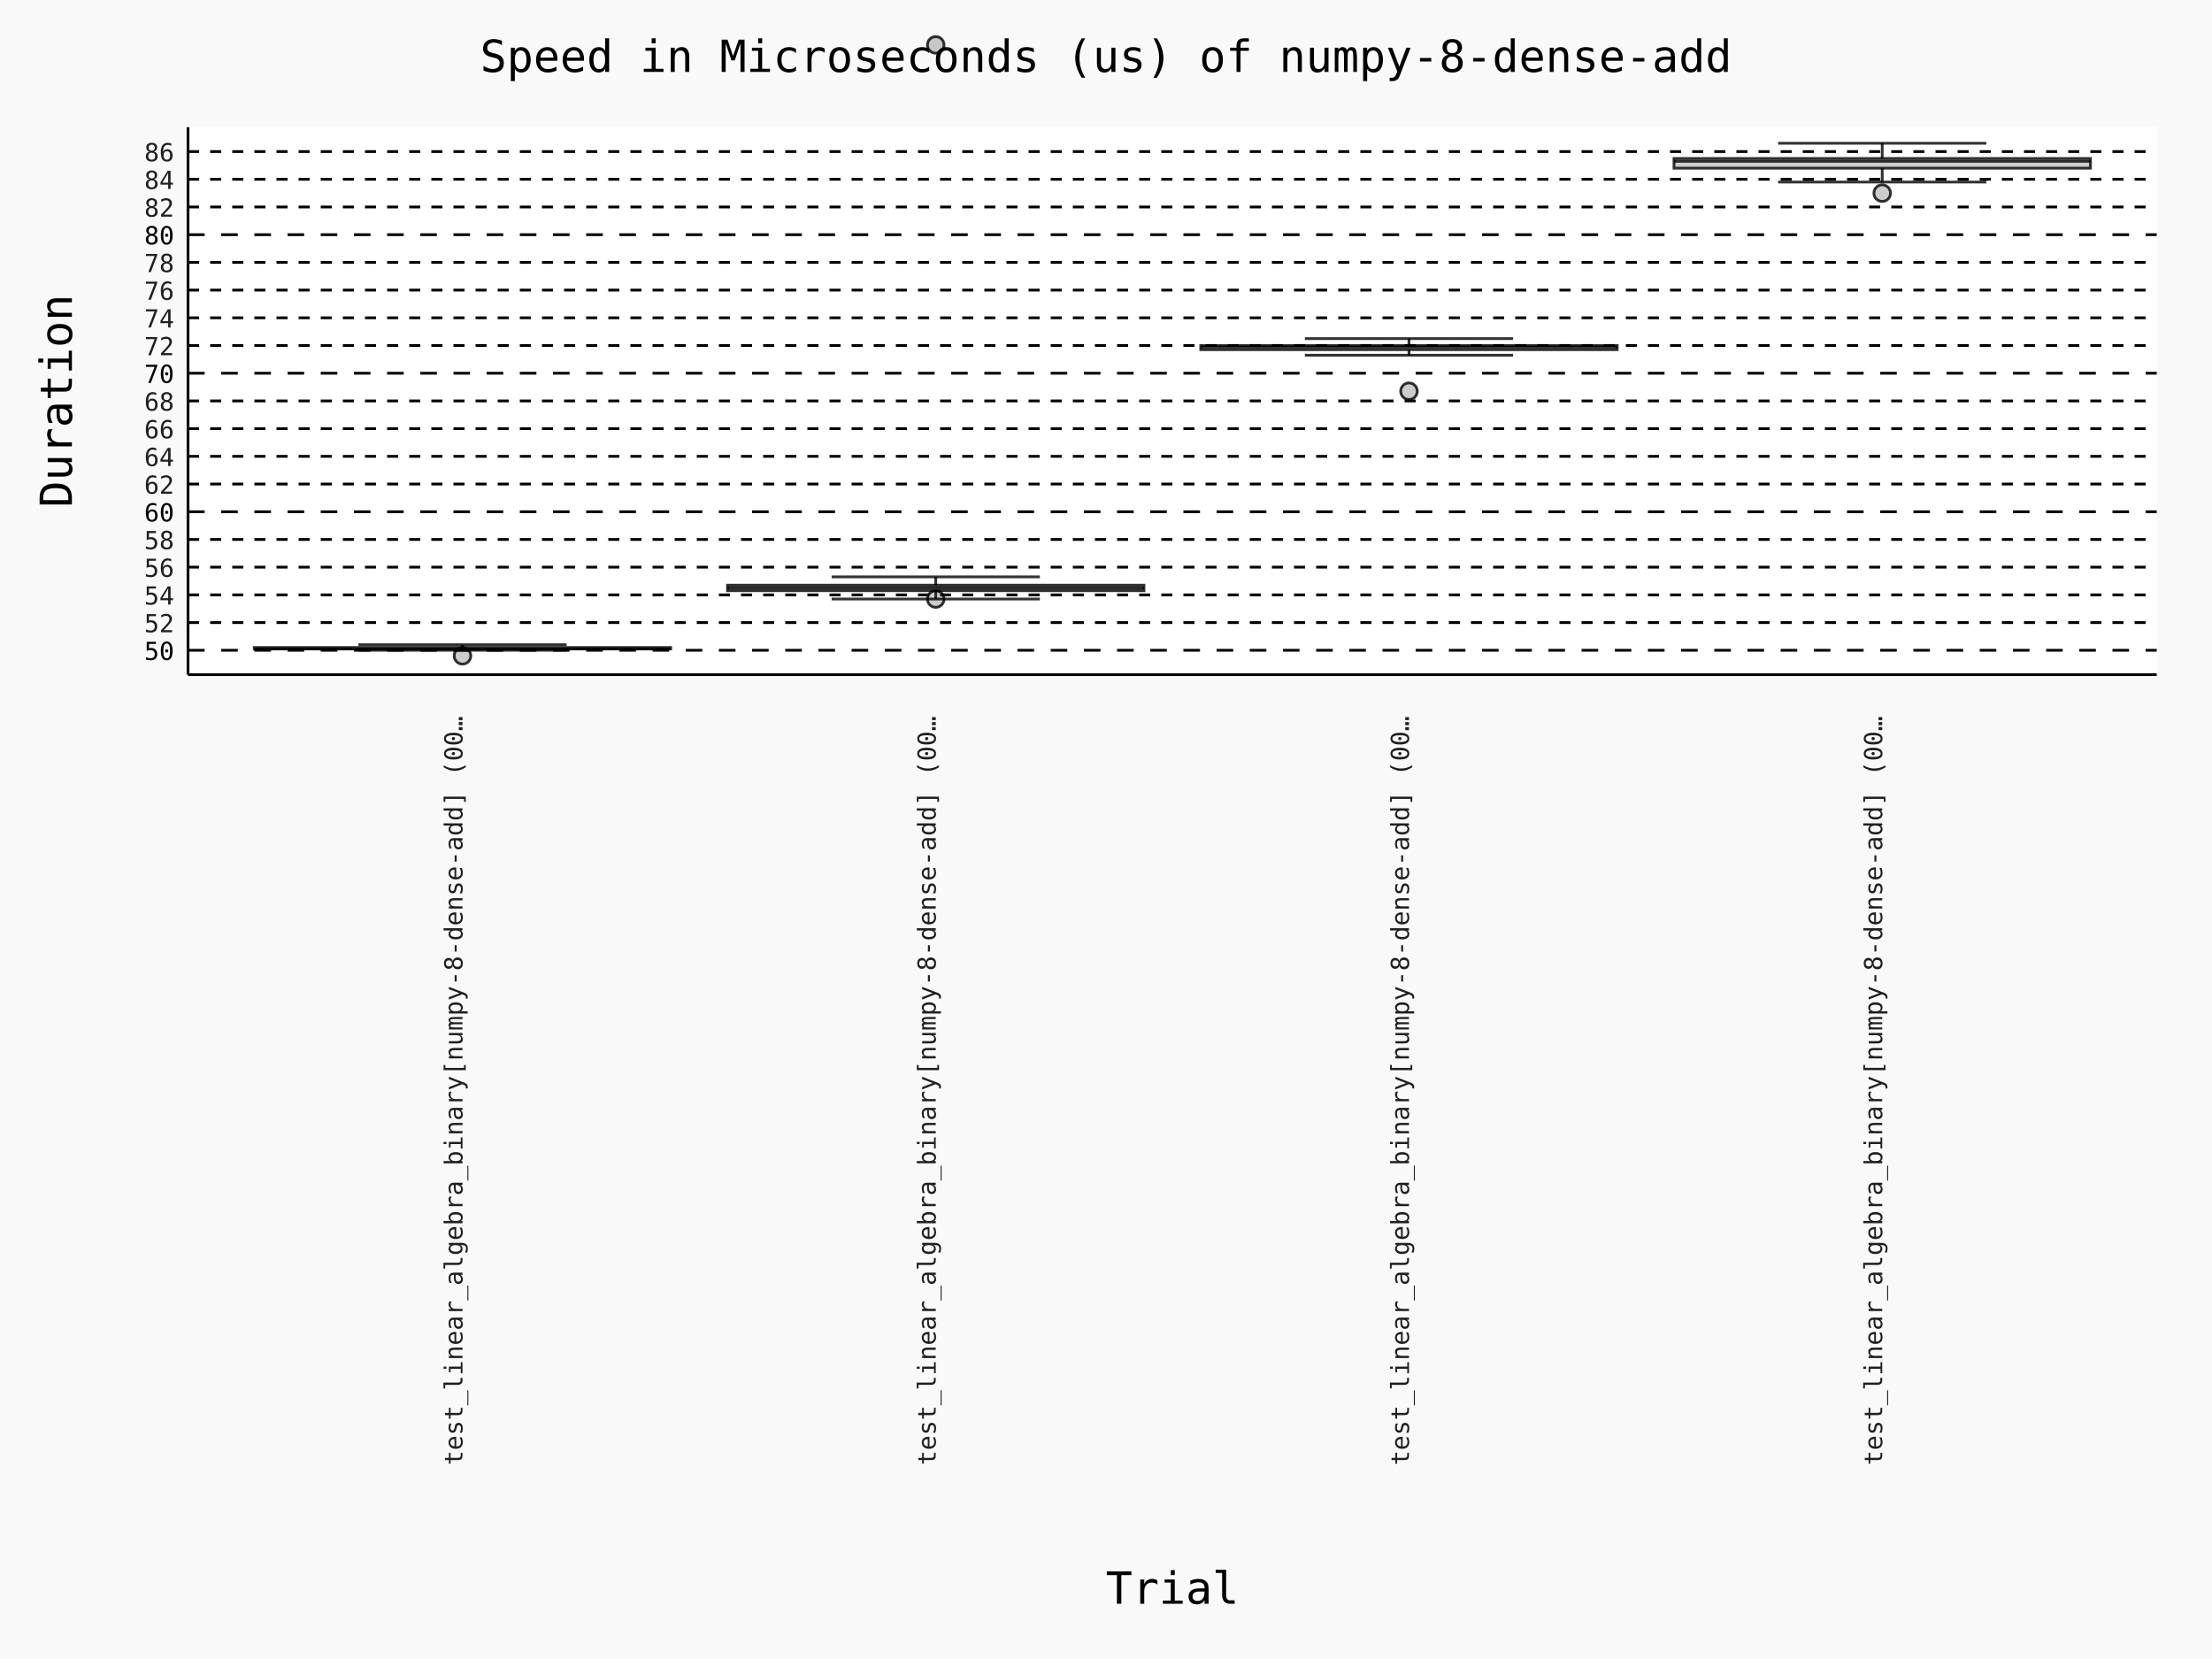
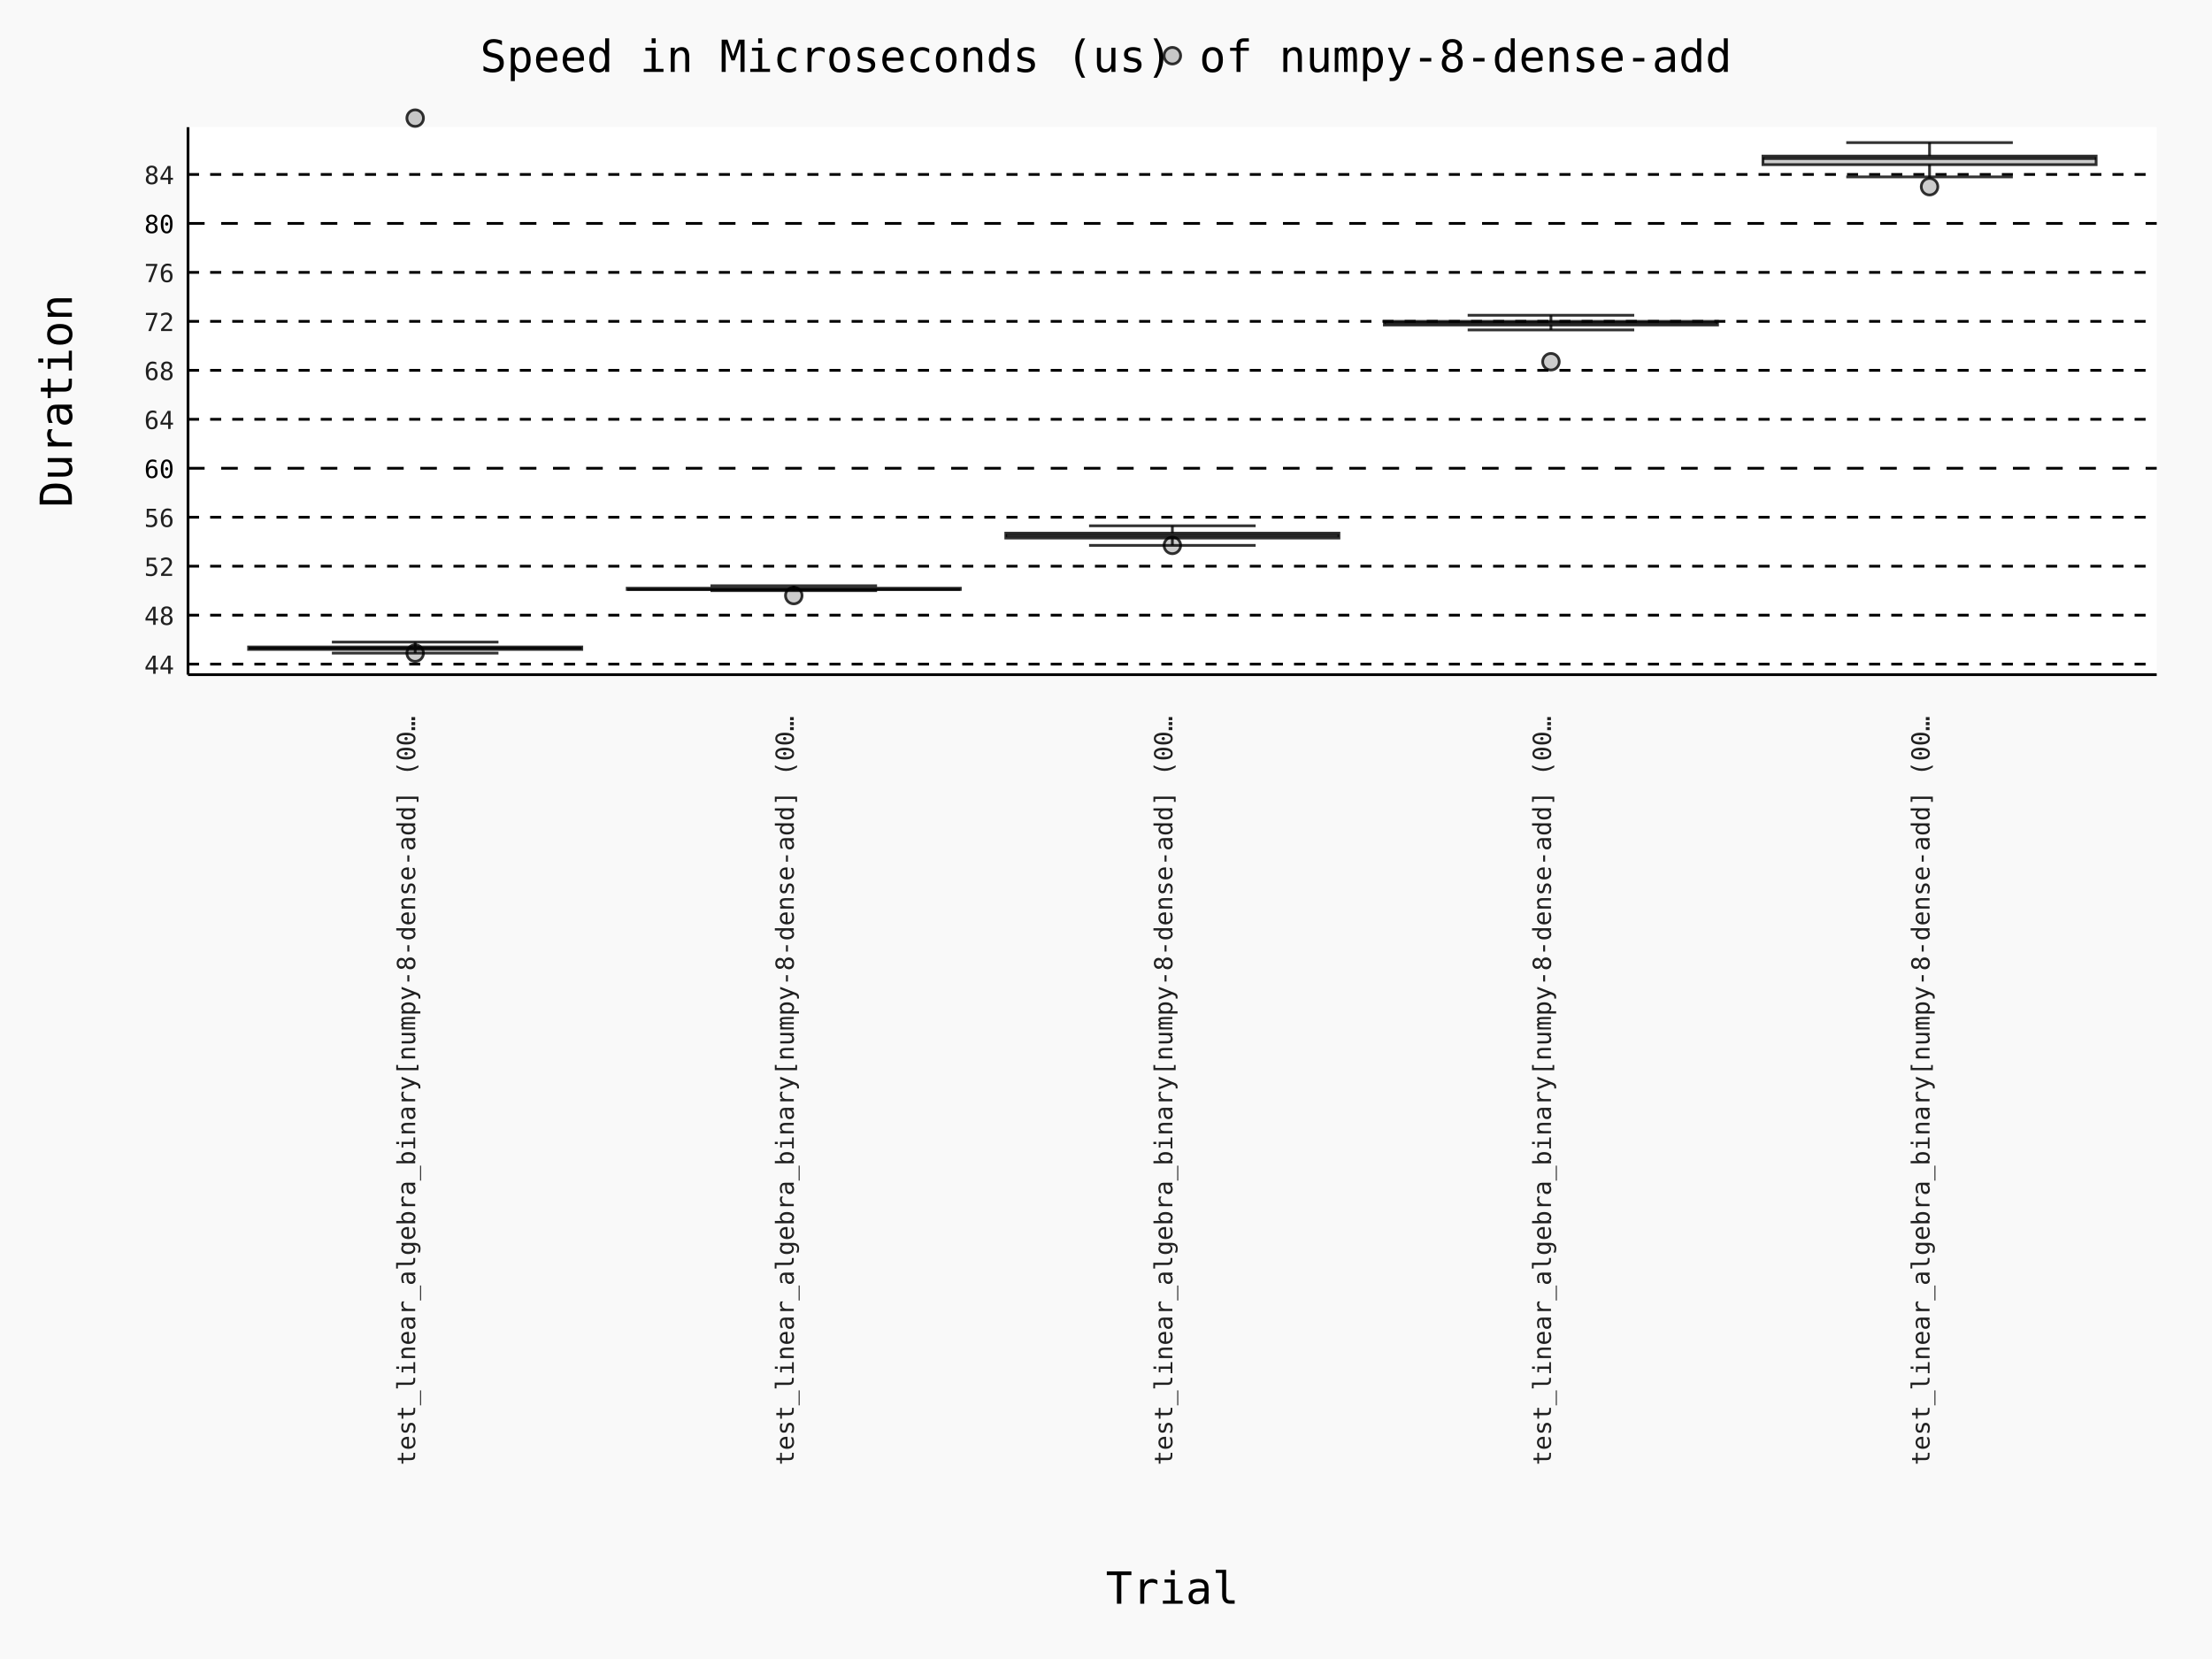
- <svg xmlns="http://www.w3.org/2000/svg" id="chart-75029016-aac0-476c-b410-318bb5802ac1" class="pygal-chart" viewBox="0 0 800 600">
+ <svg xmlns="http://www.w3.org/2000/svg" id="chart-608122b2-ff5c-422e-b8b5-8b95ed938bc3" class="pygal-chart" viewBox="0 0 800 600">
  <defs>
-     <style type="text/css">#chart-75029016-aac0-476c-b410-318bb5802ac1{-webkit-user-select:none;-webkit-font-smoothing:antialiased;font-family:Consolas,"Deja Vu Sans Mono","Bitstream Vera Sans Mono","Courier New",monospace}#chart-75029016-aac0-476c-b410-318bb5802ac1 .title{font-family:Consolas,"Deja Vu Sans Mono","Bitstream Vera Sans Mono","Courier New",monospace;font-size:16px}#chart-75029016-aac0-476c-b410-318bb5802ac1 .legends .legend text{font-family:Consolas,"Deja Vu Sans Mono","Bitstream Vera Sans Mono","Courier New",monospace;font-size:14px}#chart-75029016-aac0-476c-b410-318bb5802ac1 .axis text{font-family:Consolas,"Deja Vu Sans Mono","Bitstream Vera Sans Mono","Courier New",monospace;font-size:10px}#chart-75029016-aac0-476c-b410-318bb5802ac1 .axis text.major{font-family:Consolas,"Deja Vu Sans Mono","Bitstream Vera Sans Mono","Courier New",monospace;font-size:10px}#chart-75029016-aac0-476c-b410-318bb5802ac1 .text-overlay text.value{font-family:Consolas,"Deja Vu Sans Mono","Bitstream Vera Sans Mono","Courier New",monospace;font-size:16px}#chart-75029016-aac0-476c-b410-318bb5802ac1 .text-overlay text.label{font-family:Consolas,"Deja Vu Sans Mono","Bitstream Vera Sans Mono","Courier New",monospace;font-size:10px}#chart-75029016-aac0-476c-b410-318bb5802ac1 .tooltip{font-family:Consolas,"Deja Vu Sans Mono","Bitstream Vera Sans Mono","Courier New",monospace;font-size:14px}#chart-75029016-aac0-476c-b410-318bb5802ac1 text.no_data{font-family:Consolas,"Deja Vu Sans Mono","Bitstream Vera Sans Mono","Courier New",monospace;font-size:64px}
- #chart-75029016-aac0-476c-b410-318bb5802ac1{background-color:rgba(249,249,249,1)}#chart-75029016-aac0-476c-b410-318bb5802ac1 path,#chart-75029016-aac0-476c-b410-318bb5802ac1 line,#chart-75029016-aac0-476c-b410-318bb5802ac1 rect,#chart-75029016-aac0-476c-b410-318bb5802ac1 circle{-webkit-transition:150ms;-moz-transition:150ms;transition:150ms}#chart-75029016-aac0-476c-b410-318bb5802ac1 .graph &gt; .background{fill:rgba(249,249,249,1)}#chart-75029016-aac0-476c-b410-318bb5802ac1 .plot &gt; .background{fill:rgba(255,255,255,1)}#chart-75029016-aac0-476c-b410-318bb5802ac1 .graph{fill:rgba(0,0,0,.87)}#chart-75029016-aac0-476c-b410-318bb5802ac1 text.no_data{fill:rgba(0,0,0,1)}#chart-75029016-aac0-476c-b410-318bb5802ac1 .title{fill:rgba(0,0,0,1)}#chart-75029016-aac0-476c-b410-318bb5802ac1 .legends .legend text{fill:rgba(0,0,0,.87)}#chart-75029016-aac0-476c-b410-318bb5802ac1 .legends .legend:hover text{fill:rgba(0,0,0,1)}#chart-75029016-aac0-476c-b410-318bb5802ac1 .axis .line{stroke:rgba(0,0,0,1)}#chart-75029016-aac0-476c-b410-318bb5802ac1 .axis .guide.line{stroke:rgba(0,0,0,.54)}#chart-75029016-aac0-476c-b410-318bb5802ac1 .axis .major.line{stroke:rgba(0,0,0,.87)}#chart-75029016-aac0-476c-b410-318bb5802ac1 .axis text.major{fill:rgba(0,0,0,1)}#chart-75029016-aac0-476c-b410-318bb5802ac1 .axis.y .guides:hover .guide.line,#chart-75029016-aac0-476c-b410-318bb5802ac1 .line-graph .axis.x .guides:hover .guide.line,#chart-75029016-aac0-476c-b410-318bb5802ac1 .stackedline-graph .axis.x .guides:hover .guide.line,#chart-75029016-aac0-476c-b410-318bb5802ac1 .xy-graph .axis.x .guides:hover .guide.line{stroke:rgba(0,0,0,1)}#chart-75029016-aac0-476c-b410-318bb5802ac1 .axis .guides:hover text{fill:rgba(0,0,0,1)}#chart-75029016-aac0-476c-b410-318bb5802ac1 .reactive{fill-opacity:.7;stroke-opacity:.8;stroke-width:1}#chart-75029016-aac0-476c-b410-318bb5802ac1 .ci{stroke:rgba(0,0,0,.87)}#chart-75029016-aac0-476c-b410-318bb5802ac1 .reactive.active,#chart-75029016-aac0-476c-b410-318bb5802ac1 .active .reactive{fill-opacity:.8;stroke-opacity:.9;stroke-width:4}#chart-75029016-aac0-476c-b410-318bb5802ac1 .ci .reactive.active{stroke-width:1.5}#chart-75029016-aac0-476c-b410-318bb5802ac1 .series text{fill:rgba(0,0,0,1)}#chart-75029016-aac0-476c-b410-318bb5802ac1 .tooltip rect{fill:rgba(255,255,255,1);stroke:rgba(0,0,0,1);-webkit-transition:opacity 150ms;-moz-transition:opacity 150ms;transition:opacity 150ms}#chart-75029016-aac0-476c-b410-318bb5802ac1 .tooltip .label{fill:rgba(0,0,0,.87)}#chart-75029016-aac0-476c-b410-318bb5802ac1 .tooltip .label{fill:rgba(0,0,0,.87)}#chart-75029016-aac0-476c-b410-318bb5802ac1 .tooltip .legend{font-size:.8em;fill:rgba(0,0,0,.54)}#chart-75029016-aac0-476c-b410-318bb5802ac1 .tooltip .x_label{font-size:.6em;fill:rgba(0,0,0,1)}#chart-75029016-aac0-476c-b410-318bb5802ac1 .tooltip .xlink{font-size:.5em;text-decoration:underline}#chart-75029016-aac0-476c-b410-318bb5802ac1 .tooltip .value{font-size:1.5em}#chart-75029016-aac0-476c-b410-318bb5802ac1 .bound{font-size:.5em}#chart-75029016-aac0-476c-b410-318bb5802ac1 .max-value{font-size:.75em;fill:rgba(0,0,0,.54)}#chart-75029016-aac0-476c-b410-318bb5802ac1 .map-element{fill:rgba(255,255,255,1);stroke:rgba(0,0,0,.54) !important}#chart-75029016-aac0-476c-b410-318bb5802ac1 .map-element .reactive{fill-opacity:inherit;stroke-opacity:inherit}#chart-75029016-aac0-476c-b410-318bb5802ac1 .color-0,#chart-75029016-aac0-476c-b410-318bb5802ac1 .color-0 a:visited{stroke:#000000;fill:#000000}#chart-75029016-aac0-476c-b410-318bb5802ac1 .color-1,#chart-75029016-aac0-476c-b410-318bb5802ac1 .color-1 a:visited{stroke:#000000;fill:#000000}#chart-75029016-aac0-476c-b410-318bb5802ac1 .color-2,#chart-75029016-aac0-476c-b410-318bb5802ac1 .color-2 a:visited{stroke:#000000;fill:#000000}#chart-75029016-aac0-476c-b410-318bb5802ac1 .color-3,#chart-75029016-aac0-476c-b410-318bb5802ac1 .color-3 a:visited{stroke:#000000;fill:#000000}#chart-75029016-aac0-476c-b410-318bb5802ac1 .text-overlay .color-0 text{fill:white}#chart-75029016-aac0-476c-b410-318bb5802ac1 .text-overlay .color-1 text{fill:white}#chart-75029016-aac0-476c-b410-318bb5802ac1 .text-overlay .color-2 text{fill:white}#chart-75029016-aac0-476c-b410-318bb5802ac1 .text-overlay .color-3 text{fill:white}
- #chart-75029016-aac0-476c-b410-318bb5802ac1 text.no_data{text-anchor:middle}#chart-75029016-aac0-476c-b410-318bb5802ac1 .guide.line{fill:none}#chart-75029016-aac0-476c-b410-318bb5802ac1 .centered{text-anchor:middle}#chart-75029016-aac0-476c-b410-318bb5802ac1 .title{text-anchor:middle}#chart-75029016-aac0-476c-b410-318bb5802ac1 .legends .legend text{fill-opacity:1}#chart-75029016-aac0-476c-b410-318bb5802ac1 .axis.x text{text-anchor:middle}#chart-75029016-aac0-476c-b410-318bb5802ac1 .axis.x:not(.web) text[transform]{text-anchor:start}#chart-75029016-aac0-476c-b410-318bb5802ac1 .axis.x:not(.web) text[transform].backwards{text-anchor:end}#chart-75029016-aac0-476c-b410-318bb5802ac1 .axis.y text{text-anchor:end}#chart-75029016-aac0-476c-b410-318bb5802ac1 .axis.y text[transform].backwards{text-anchor:start}#chart-75029016-aac0-476c-b410-318bb5802ac1 .axis.y2 text{text-anchor:start}#chart-75029016-aac0-476c-b410-318bb5802ac1 .axis.y2 text[transform].backwards{text-anchor:end}#chart-75029016-aac0-476c-b410-318bb5802ac1 .axis .guide.line{stroke-dasharray:4,4;stroke:black}#chart-75029016-aac0-476c-b410-318bb5802ac1 .axis .major.guide.line{stroke-dasharray:6,6;stroke:black}#chart-75029016-aac0-476c-b410-318bb5802ac1 .horizontal .axis.y .guide.line,#chart-75029016-aac0-476c-b410-318bb5802ac1 .horizontal .axis.y2 .guide.line,#chart-75029016-aac0-476c-b410-318bb5802ac1 .vertical .axis.x .guide.line{opacity:0}#chart-75029016-aac0-476c-b410-318bb5802ac1 .horizontal .axis.always_show .guide.line,#chart-75029016-aac0-476c-b410-318bb5802ac1 .vertical .axis.always_show .guide.line{opacity:1 !important}#chart-75029016-aac0-476c-b410-318bb5802ac1 .axis.y .guides:hover .guide.line,#chart-75029016-aac0-476c-b410-318bb5802ac1 .axis.y2 .guides:hover .guide.line,#chart-75029016-aac0-476c-b410-318bb5802ac1 .axis.x .guides:hover .guide.line{opacity:1}#chart-75029016-aac0-476c-b410-318bb5802ac1 .axis .guides:hover text{opacity:1}#chart-75029016-aac0-476c-b410-318bb5802ac1 .nofill{fill:none}#chart-75029016-aac0-476c-b410-318bb5802ac1 .subtle-fill{fill-opacity:.2}#chart-75029016-aac0-476c-b410-318bb5802ac1 .dot{stroke-width:1px;fill-opacity:1;stroke-opacity:1}#chart-75029016-aac0-476c-b410-318bb5802ac1 .dot.active{stroke-width:5px}#chart-75029016-aac0-476c-b410-318bb5802ac1 .dot.negative{fill:transparent}#chart-75029016-aac0-476c-b410-318bb5802ac1 text,#chart-75029016-aac0-476c-b410-318bb5802ac1 tspan{stroke:none !important}#chart-75029016-aac0-476c-b410-318bb5802ac1 .series text.active{opacity:1}#chart-75029016-aac0-476c-b410-318bb5802ac1 .tooltip rect{fill-opacity:.95;stroke-width:.5}#chart-75029016-aac0-476c-b410-318bb5802ac1 .tooltip text{fill-opacity:1}#chart-75029016-aac0-476c-b410-318bb5802ac1 .showable{visibility:hidden}#chart-75029016-aac0-476c-b410-318bb5802ac1 .showable.shown{visibility:visible}#chart-75029016-aac0-476c-b410-318bb5802ac1 .gauge-background{fill:rgba(229,229,229,1);stroke:none}#chart-75029016-aac0-476c-b410-318bb5802ac1 .bg-lines{stroke:rgba(249,249,249,1);stroke-width:2px}
+     <style type="text/css">#chart-608122b2-ff5c-422e-b8b5-8b95ed938bc3{-webkit-user-select:none;-webkit-font-smoothing:antialiased;font-family:Consolas,"Deja Vu Sans Mono","Bitstream Vera Sans Mono","Courier New",monospace}#chart-608122b2-ff5c-422e-b8b5-8b95ed938bc3 .title{font-family:Consolas,"Deja Vu Sans Mono","Bitstream Vera Sans Mono","Courier New",monospace;font-size:16px}#chart-608122b2-ff5c-422e-b8b5-8b95ed938bc3 .legends .legend text{font-family:Consolas,"Deja Vu Sans Mono","Bitstream Vera Sans Mono","Courier New",monospace;font-size:14px}#chart-608122b2-ff5c-422e-b8b5-8b95ed938bc3 .axis text{font-family:Consolas,"Deja Vu Sans Mono","Bitstream Vera Sans Mono","Courier New",monospace;font-size:10px}#chart-608122b2-ff5c-422e-b8b5-8b95ed938bc3 .axis text.major{font-family:Consolas,"Deja Vu Sans Mono","Bitstream Vera Sans Mono","Courier New",monospace;font-size:10px}#chart-608122b2-ff5c-422e-b8b5-8b95ed938bc3 .text-overlay text.value{font-family:Consolas,"Deja Vu Sans Mono","Bitstream Vera Sans Mono","Courier New",monospace;font-size:16px}#chart-608122b2-ff5c-422e-b8b5-8b95ed938bc3 .text-overlay text.label{font-family:Consolas,"Deja Vu Sans Mono","Bitstream Vera Sans Mono","Courier New",monospace;font-size:10px}#chart-608122b2-ff5c-422e-b8b5-8b95ed938bc3 .tooltip{font-family:Consolas,"Deja Vu Sans Mono","Bitstream Vera Sans Mono","Courier New",monospace;font-size:14px}#chart-608122b2-ff5c-422e-b8b5-8b95ed938bc3 text.no_data{font-family:Consolas,"Deja Vu Sans Mono","Bitstream Vera Sans Mono","Courier New",monospace;font-size:64px}
+ #chart-608122b2-ff5c-422e-b8b5-8b95ed938bc3{background-color:rgba(249,249,249,1)}#chart-608122b2-ff5c-422e-b8b5-8b95ed938bc3 path,#chart-608122b2-ff5c-422e-b8b5-8b95ed938bc3 line,#chart-608122b2-ff5c-422e-b8b5-8b95ed938bc3 rect,#chart-608122b2-ff5c-422e-b8b5-8b95ed938bc3 circle{-webkit-transition:150ms;-moz-transition:150ms;transition:150ms}#chart-608122b2-ff5c-422e-b8b5-8b95ed938bc3 .graph &gt; .background{fill:rgba(249,249,249,1)}#chart-608122b2-ff5c-422e-b8b5-8b95ed938bc3 .plot &gt; .background{fill:rgba(255,255,255,1)}#chart-608122b2-ff5c-422e-b8b5-8b95ed938bc3 .graph{fill:rgba(0,0,0,.87)}#chart-608122b2-ff5c-422e-b8b5-8b95ed938bc3 text.no_data{fill:rgba(0,0,0,1)}#chart-608122b2-ff5c-422e-b8b5-8b95ed938bc3 .title{fill:rgba(0,0,0,1)}#chart-608122b2-ff5c-422e-b8b5-8b95ed938bc3 .legends .legend text{fill:rgba(0,0,0,.87)}#chart-608122b2-ff5c-422e-b8b5-8b95ed938bc3 .legends .legend:hover text{fill:rgba(0,0,0,1)}#chart-608122b2-ff5c-422e-b8b5-8b95ed938bc3 .axis .line{stroke:rgba(0,0,0,1)}#chart-608122b2-ff5c-422e-b8b5-8b95ed938bc3 .axis .guide.line{stroke:rgba(0,0,0,.54)}#chart-608122b2-ff5c-422e-b8b5-8b95ed938bc3 .axis .major.line{stroke:rgba(0,0,0,.87)}#chart-608122b2-ff5c-422e-b8b5-8b95ed938bc3 .axis text.major{fill:rgba(0,0,0,1)}#chart-608122b2-ff5c-422e-b8b5-8b95ed938bc3 .axis.y .guides:hover .guide.line,#chart-608122b2-ff5c-422e-b8b5-8b95ed938bc3 .line-graph .axis.x .guides:hover .guide.line,#chart-608122b2-ff5c-422e-b8b5-8b95ed938bc3 .stackedline-graph .axis.x .guides:hover .guide.line,#chart-608122b2-ff5c-422e-b8b5-8b95ed938bc3 .xy-graph .axis.x .guides:hover .guide.line{stroke:rgba(0,0,0,1)}#chart-608122b2-ff5c-422e-b8b5-8b95ed938bc3 .axis .guides:hover text{fill:rgba(0,0,0,1)}#chart-608122b2-ff5c-422e-b8b5-8b95ed938bc3 .reactive{fill-opacity:.7;stroke-opacity:.8;stroke-width:1}#chart-608122b2-ff5c-422e-b8b5-8b95ed938bc3 .ci{stroke:rgba(0,0,0,.87)}#chart-608122b2-ff5c-422e-b8b5-8b95ed938bc3 .reactive.active,#chart-608122b2-ff5c-422e-b8b5-8b95ed938bc3 .active .reactive{fill-opacity:.8;stroke-opacity:.9;stroke-width:4}#chart-608122b2-ff5c-422e-b8b5-8b95ed938bc3 .ci .reactive.active{stroke-width:1.5}#chart-608122b2-ff5c-422e-b8b5-8b95ed938bc3 .series text{fill:rgba(0,0,0,1)}#chart-608122b2-ff5c-422e-b8b5-8b95ed938bc3 .tooltip rect{fill:rgba(255,255,255,1);stroke:rgba(0,0,0,1);-webkit-transition:opacity 150ms;-moz-transition:opacity 150ms;transition:opacity 150ms}#chart-608122b2-ff5c-422e-b8b5-8b95ed938bc3 .tooltip .label{fill:rgba(0,0,0,.87)}#chart-608122b2-ff5c-422e-b8b5-8b95ed938bc3 .tooltip .label{fill:rgba(0,0,0,.87)}#chart-608122b2-ff5c-422e-b8b5-8b95ed938bc3 .tooltip .legend{font-size:.8em;fill:rgba(0,0,0,.54)}#chart-608122b2-ff5c-422e-b8b5-8b95ed938bc3 .tooltip .x_label{font-size:.6em;fill:rgba(0,0,0,1)}#chart-608122b2-ff5c-422e-b8b5-8b95ed938bc3 .tooltip .xlink{font-size:.5em;text-decoration:underline}#chart-608122b2-ff5c-422e-b8b5-8b95ed938bc3 .tooltip .value{font-size:1.5em}#chart-608122b2-ff5c-422e-b8b5-8b95ed938bc3 .bound{font-size:.5em}#chart-608122b2-ff5c-422e-b8b5-8b95ed938bc3 .max-value{font-size:.75em;fill:rgba(0,0,0,.54)}#chart-608122b2-ff5c-422e-b8b5-8b95ed938bc3 .map-element{fill:rgba(255,255,255,1);stroke:rgba(0,0,0,.54) !important}#chart-608122b2-ff5c-422e-b8b5-8b95ed938bc3 .map-element .reactive{fill-opacity:inherit;stroke-opacity:inherit}#chart-608122b2-ff5c-422e-b8b5-8b95ed938bc3 .color-0,#chart-608122b2-ff5c-422e-b8b5-8b95ed938bc3 .color-0 a:visited{stroke:#000000;fill:#000000}#chart-608122b2-ff5c-422e-b8b5-8b95ed938bc3 .color-1,#chart-608122b2-ff5c-422e-b8b5-8b95ed938bc3 .color-1 a:visited{stroke:#000000;fill:#000000}#chart-608122b2-ff5c-422e-b8b5-8b95ed938bc3 .color-2,#chart-608122b2-ff5c-422e-b8b5-8b95ed938bc3 .color-2 a:visited{stroke:#000000;fill:#000000}#chart-608122b2-ff5c-422e-b8b5-8b95ed938bc3 .color-3,#chart-608122b2-ff5c-422e-b8b5-8b95ed938bc3 .color-3 a:visited{stroke:#000000;fill:#000000}#chart-608122b2-ff5c-422e-b8b5-8b95ed938bc3 .color-4,#chart-608122b2-ff5c-422e-b8b5-8b95ed938bc3 .color-4 a:visited{stroke:#000000;fill:#000000}#chart-608122b2-ff5c-422e-b8b5-8b95ed938bc3 .text-overlay .color-0 text{fill:white}#chart-608122b2-ff5c-422e-b8b5-8b95ed938bc3 .text-overlay .color-1 text{fill:white}#chart-608122b2-ff5c-422e-b8b5-8b95ed938bc3 .text-overlay .color-2 text{fill:white}#chart-608122b2-ff5c-422e-b8b5-8b95ed938bc3 .text-overlay .color-3 text{fill:white}#chart-608122b2-ff5c-422e-b8b5-8b95ed938bc3 .text-overlay .color-4 text{fill:white}
+ #chart-608122b2-ff5c-422e-b8b5-8b95ed938bc3 text.no_data{text-anchor:middle}#chart-608122b2-ff5c-422e-b8b5-8b95ed938bc3 .guide.line{fill:none}#chart-608122b2-ff5c-422e-b8b5-8b95ed938bc3 .centered{text-anchor:middle}#chart-608122b2-ff5c-422e-b8b5-8b95ed938bc3 .title{text-anchor:middle}#chart-608122b2-ff5c-422e-b8b5-8b95ed938bc3 .legends .legend text{fill-opacity:1}#chart-608122b2-ff5c-422e-b8b5-8b95ed938bc3 .axis.x text{text-anchor:middle}#chart-608122b2-ff5c-422e-b8b5-8b95ed938bc3 .axis.x:not(.web) text[transform]{text-anchor:start}#chart-608122b2-ff5c-422e-b8b5-8b95ed938bc3 .axis.x:not(.web) text[transform].backwards{text-anchor:end}#chart-608122b2-ff5c-422e-b8b5-8b95ed938bc3 .axis.y text{text-anchor:end}#chart-608122b2-ff5c-422e-b8b5-8b95ed938bc3 .axis.y text[transform].backwards{text-anchor:start}#chart-608122b2-ff5c-422e-b8b5-8b95ed938bc3 .axis.y2 text{text-anchor:start}#chart-608122b2-ff5c-422e-b8b5-8b95ed938bc3 .axis.y2 text[transform].backwards{text-anchor:end}#chart-608122b2-ff5c-422e-b8b5-8b95ed938bc3 .axis .guide.line{stroke-dasharray:4,4;stroke:black}#chart-608122b2-ff5c-422e-b8b5-8b95ed938bc3 .axis .major.guide.line{stroke-dasharray:6,6;stroke:black}#chart-608122b2-ff5c-422e-b8b5-8b95ed938bc3 .horizontal .axis.y .guide.line,#chart-608122b2-ff5c-422e-b8b5-8b95ed938bc3 .horizontal .axis.y2 .guide.line,#chart-608122b2-ff5c-422e-b8b5-8b95ed938bc3 .vertical .axis.x .guide.line{opacity:0}#chart-608122b2-ff5c-422e-b8b5-8b95ed938bc3 .horizontal .axis.always_show .guide.line,#chart-608122b2-ff5c-422e-b8b5-8b95ed938bc3 .vertical .axis.always_show .guide.line{opacity:1 !important}#chart-608122b2-ff5c-422e-b8b5-8b95ed938bc3 .axis.y .guides:hover .guide.line,#chart-608122b2-ff5c-422e-b8b5-8b95ed938bc3 .axis.y2 .guides:hover .guide.line,#chart-608122b2-ff5c-422e-b8b5-8b95ed938bc3 .axis.x .guides:hover .guide.line{opacity:1}#chart-608122b2-ff5c-422e-b8b5-8b95ed938bc3 .axis .guides:hover text{opacity:1}#chart-608122b2-ff5c-422e-b8b5-8b95ed938bc3 .nofill{fill:none}#chart-608122b2-ff5c-422e-b8b5-8b95ed938bc3 .subtle-fill{fill-opacity:.2}#chart-608122b2-ff5c-422e-b8b5-8b95ed938bc3 .dot{stroke-width:1px;fill-opacity:1;stroke-opacity:1}#chart-608122b2-ff5c-422e-b8b5-8b95ed938bc3 .dot.active{stroke-width:5px}#chart-608122b2-ff5c-422e-b8b5-8b95ed938bc3 .dot.negative{fill:transparent}#chart-608122b2-ff5c-422e-b8b5-8b95ed938bc3 text,#chart-608122b2-ff5c-422e-b8b5-8b95ed938bc3 tspan{stroke:none !important}#chart-608122b2-ff5c-422e-b8b5-8b95ed938bc3 .series text.active{opacity:1}#chart-608122b2-ff5c-422e-b8b5-8b95ed938bc3 .tooltip rect{fill-opacity:.95;stroke-width:.5}#chart-608122b2-ff5c-422e-b8b5-8b95ed938bc3 .tooltip text{fill-opacity:1}#chart-608122b2-ff5c-422e-b8b5-8b95ed938bc3 .showable{visibility:hidden}#chart-608122b2-ff5c-422e-b8b5-8b95ed938bc3 .showable.shown{visibility:visible}#chart-608122b2-ff5c-422e-b8b5-8b95ed938bc3 .gauge-background{fill:rgba(229,229,229,1);stroke:none}#chart-608122b2-ff5c-422e-b8b5-8b95ed938bc3 .bg-lines{stroke:rgba(249,249,249,1);stroke-width:2px}
.tooltip .value{font-size:1em !important}.axis text{font-size:9px !important}</style>
  </defs>
  <g class="graph custombox-graph vertical">
    <rect x="0" y="0" width="800" height="600" class="background" />
    <g transform="translate(68, 46)" class="plot">
      <rect x="0" y="0" width="712.0" height="198.0" class="background" />
      <g class="axis y always_show">
        <path d="M0 198 h712" class="line" />
        <g class="guides">
-           <path d="M0 189.182 h712" class="major guide line" />
-           <text x="-5" y="192.682" class="major">50</text>
+           <path d="M0 194.192 h712" class="guide line" />
+           <text x="-5" y="197.692" class="">44</text>
        </g>
        <g class="guides">
-           <path d="M0 179.162 h712" class="guide line" />
-           <text x="-5" y="182.662" class="">52</text>
+           <path d="M0 176.482 h712" class="guide line" />
+           <text x="-5" y="179.982" class="">48</text>
        </g>
        <g class="guides">
-           <path d="M0 169.142 h712" class="guide line" />
-           <text x="-5" y="172.642" class="">54</text>
+           <path d="M0 158.772 h712" class="guide line" />
+           <text x="-5" y="162.272" class="">52</text>
        </g>
        <g class="guides">
-           <path d="M0 159.121 h712" class="guide line" />
-           <text x="-5" y="162.621" class="">56</text>
+           <path d="M0 141.062 h712" class="guide line" />
+           <text x="-5" y="144.562" class="">56</text>
        </g>
        <g class="guides">
-           <path d="M0 149.101 h712" class="guide line" />
-           <text x="-5" y="152.601" class="">58</text>
+           <path d="M0 123.352 h712" class="major guide line" />
+           <text x="-5" y="126.852" class="major">60</text>
        </g>
        <g class="guides">
-           <path d="M0 139.081 h712" class="major guide line" />
-           <text x="-5" y="142.581" class="major">60</text>
+           <path d="M0 105.641 h712" class="guide line" />
+           <text x="-5" y="109.141" class="">64</text>
        </g>
        <g class="guides">
-           <path d="M0 129.061 h712" class="guide line" />
-           <text x="-5" y="132.561" class="">62</text>
+           <path d="M0 87.931 h712" class="guide line" />
+           <text x="-5" y="91.431" class="">68</text>
        </g>
        <g class="guides">
-           <path d="M0 119.04 h712" class="guide line" />
-           <text x="-5" y="122.54" class="">64</text>
+           <path d="M0 70.221 h712" class="guide line" />
+           <text x="-5" y="73.721" class="">72</text>
        </g>
        <g class="guides">
-           <path d="M0 109.02 h712" class="guide line" />
-           <text x="-5" y="112.52" class="">66</text>
+           <path d="M0 52.511 h712" class="guide line" />
+           <text x="-5" y="56.011" class="">76</text>
        </g>
        <g class="guides">
-           <path d="M0 99 h712" class="guide line" />
-           <text x="-5" y="102.5" class="">68</text>
+           <path d="M0 34.801 h712" class="major guide line" />
+           <text x="-5" y="38.301" class="major">80</text>
        </g>
        <g class="guides">
-           <path d="M0 88.98 h712" class="major guide line" />
-           <text x="-5" y="92.48" class="major">70</text>
-         </g>
-         <g class="guides">
-           <path d="M0 78.96 h712" class="guide line" />
-           <text x="-5" y="82.46" class="">72</text>
-         </g>
-         <g class="guides">
-           <path d="M0 68.939 h712" class="guide line" />
-           <text x="-5" y="72.439" class="">74</text>
-         </g>
-         <g class="guides">
-           <path d="M0 58.919 h712" class="guide line" />
-           <text x="-5" y="62.419" class="">76</text>
-         </g>
-         <g class="guides">
-           <path d="M0 48.899 h712" class="guide line" />
-           <text x="-5" y="52.399" class="">78</text>
-         </g>
-         <g class="guides">
-           <path d="M0 38.879 h712" class="major guide line" />
-           <text x="-5" y="42.379" class="major">80</text>
-         </g>
-         <g class="guides">
-           <path d="M0 28.858 h712" class="guide line" />
-           <text x="-5" y="32.358" class="">82</text>
-         </g>
-         <g class="guides">
-           <path d="M0 18.838 h712" class="guide line" />
-           <text x="-5" y="22.338" class="">84</text>
-         </g>
-         <g class="guides">
-           <path d="M0 8.818 h712" class="guide line" />
-           <text x="-5" y="12.318" class="">86</text>
+           <path d="M0 17.09 h712" class="guide line" />
+           <text x="-5" y="20.59" class="">84</text>
        </g>
      </g>
      <g class="axis x">
        <path d="M0 0 v198" class="line" />
        <g class="guides">
-           <path d="M99.269 0 v198" class="guide line" />
-           <text x="99.269" y="213.0" class="backwards" transform="rotate(270 99.26923 213)">test_linear_algebra_binary[numpy-8-dense-add] (00…</text>
+           <path d="M82.154 0 v198" class="guide line" />
+           <text x="82.154" y="213.0" class="backwards" transform="rotate(270 82.15385 213)">test_linear_algebra_binary[numpy-8-dense-add] (00…</text>
        </g>
        <g class="guides">
-           <path d="M270.423 0 v198" class="guide line" />
-           <text x="270.423" y="213.0" class="backwards" transform="rotate(270 270.4231 213)">test_linear_algebra_binary[numpy-8-dense-add] (00…</text>
+           <path d="M219.077 0 v198" class="guide line" />
+           <text x="219.077" y="213.0" class="backwards" transform="rotate(270 219.0769 213)">test_linear_algebra_binary[numpy-8-dense-add] (00…</text>
        </g>
        <g class="guides">
-           <path d="M441.577 0 v198" class="guide line" />
-           <text x="441.577" y="213.0" class="backwards" transform="rotate(270 441.5769 213)">test_linear_algebra_binary[numpy-8-dense-add] (00…</text>
+           <path d="M356 0 v198" class="guide line" />
+           <text x="356.0" y="213.0" class="backwards" transform="rotate(270 356 213)">test_linear_algebra_binary[numpy-8-dense-add] (00…</text>
        </g>
        <g class="guides">
-           <path d="M612.731 0 v198" class="guide line" />
-           <text x="612.731" y="213.0" class="backwards" transform="rotate(270 612.7308 213)">test_linear_algebra_binary[numpy-8-dense-add] (00…</text>
+           <path d="M492.923 0 v198" class="guide line" />
+           <text x="492.923" y="213.0" class="backwards" transform="rotate(270 492.9231 213)">test_linear_algebra_binary[numpy-8-dense-add] (00…</text>
+         </g>
+         <g class="guides">
+           <path d="M629.846 0 v198" class="guide line" />
+           <text x="629.846" y="213.0" class="backwards" transform="rotate(270 629.8462 213)">test_linear_algebra_binary[numpy-8-dense-add] (00…</text>
        </g>
      </g>
      <g class="series serie-0 color-0">
        <g class="boxes">
          <g class="box">
-             <path stroke-width="3" d="M61.615 189.177 L136.923 189.177" class="reactive tooltip-trigger" />
-             <path stroke-width="3" d="M23.962 188.676 L174.577 188.676" class="reactive tooltip-trigger" />
-             <path stroke-width="3" d="M61.615 187.173 L136.923 187.173" class="reactive tooltip-trigger" />
-             <path stroke-width="2" d="M99.269 189.177 L99.269 188.676" class="reactive tooltip-trigger" />
-             <path stroke-width="2" d="M99.269 187.173 L99.269 188.175" class="reactive tooltip-trigger" />
-             <rect x="23.962" y="188.175" height="0.501" width="150.615" class="subtle-fill reactive tooltip-trigger" />
-             <circle cx="99.269" cy="191.181" r="3" class="subtle-fill reactive tooltip-trigger" />
-             <circle cx="99.269" cy="-854.456" r="3" class="subtle-fill reactive tooltip-trigger" />
+             <path stroke-width="3" d="M52.031 190.203 L112.277 190.203" class="reactive tooltip-trigger" />
+             <path stroke-width="3" d="M21.908 188.436 L142.4 188.436" class="reactive tooltip-trigger" />
+             <path stroke-width="3" d="M52.031 186.218 L112.277 186.218" class="reactive tooltip-trigger" />
+             <path stroke-width="2" d="M82.154 190.203 L82.154 188.875" class="reactive tooltip-trigger" />
+             <path stroke-width="2" d="M82.154 186.218 L82.154 187.989" class="reactive tooltip-trigger" />
+             <rect x="21.908" y="187.989" height="0.886" width="120.492" class="subtle-fill reactive tooltip-trigger" />
+             <circle cx="82.154" cy="190.208" r="3" class="subtle-fill reactive tooltip-trigger" />
+             <circle cx="82.154" cy="-3.281" r="3" class="subtle-fill reactive tooltip-trigger" />
          </g>
        </g>
      </g>
      <g class="series serie-1 color-1">
        <g class="boxes">
          <g class="box">
-             <path stroke-width="3" d="M232.769 170.645 L308.077 170.645" class="reactive tooltip-trigger" />
-             <path stroke-width="3" d="M195.115 166.642 L345.731 166.642" class="reactive tooltip-trigger" />
-             <path stroke-width="3" d="M232.769 162.629 L308.077 162.629" class="reactive tooltip-trigger" />
-             <path stroke-width="2" d="M270.423 170.645 L270.423 167.639" class="reactive tooltip-trigger" />
-             <path stroke-width="2" d="M270.423 162.629 L270.423 165.635" class="reactive tooltip-trigger" />
-             <rect x="195.115" y="165.635" height="2.004" width="150.615" class="subtle-fill reactive tooltip-trigger" />
-             <circle cx="270.423" cy="170.65" r="3" class="subtle-fill reactive tooltip-trigger" />
-             <circle cx="270.423" cy="-29.755" r="3" class="subtle-fill reactive tooltip-trigger" />
+             <path stroke-width="3" d="M188.954 167.623 L249.2 167.623" class="reactive tooltip-trigger" />
+             <path stroke-width="3" d="M158.831 167.18 L279.323 167.18" class="reactive tooltip-trigger" />
+             <path stroke-width="3" d="M188.954 165.852 L249.2 165.852" class="reactive tooltip-trigger" />
+             <path stroke-width="2" d="M219.077 167.623 L219.077 167.18" class="reactive tooltip-trigger" />
+             <path stroke-width="2" d="M219.077 165.852 L219.077 166.737" class="reactive tooltip-trigger" />
+             <rect x="158.831" y="166.737" height="0.443" width="120.492" class="subtle-fill reactive tooltip-trigger" />
+             <circle cx="219.077" cy="169.394" r="3" class="subtle-fill reactive tooltip-trigger" />
+             <circle cx="219.077" cy="-754.658" r="3" class="subtle-fill reactive tooltip-trigger" />
          </g>
        </g>
      </g>
      <g class="series serie-2 color-2">
        <g class="boxes">
          <g class="box">
-             <path stroke-width="3" d="M403.923 82.472 L479.231 82.472" class="reactive tooltip-trigger" />
-             <path stroke-width="3" d="M366.269 79.466 L516.885 79.466" class="reactive tooltip-trigger" />
-             <path stroke-width="3" d="M403.923 76.459 L479.231 76.459" class="reactive tooltip-trigger" />
-             <path stroke-width="2" d="M441.577 82.472 L441.577 80.463" class="reactive tooltip-trigger" />
-             <path stroke-width="2" d="M441.577 76.459 L441.577 78.96" class="reactive tooltip-trigger" />
-             <rect x="366.269" y="78.96" height="1.503" width="150.615" class="subtle-fill reactive tooltip-trigger" />
-             <circle cx="441.577" cy="95.493" r="3" class="subtle-fill reactive tooltip-trigger" />
-             <circle cx="441.577" cy="-23200.926" r="3" class="subtle-fill reactive tooltip-trigger" />
+             <path stroke-width="3" d="M325.877 151.245 L386.123 151.245" class="reactive tooltip-trigger" />
+             <path stroke-width="3" d="M295.754 147.707 L416.246 147.707" class="reactive tooltip-trigger" />
+             <path stroke-width="3" d="M325.877 144.161 L386.123 144.161" class="reactive tooltip-trigger" />
+             <path stroke-width="2" d="M356 151.245 L356 148.589" class="reactive tooltip-trigger" />
+             <path stroke-width="2" d="M356 144.161 L356 146.818" class="reactive tooltip-trigger" />
+             <rect x="295.754" y="146.818" height="1.771" width="120.492" class="subtle-fill reactive tooltip-trigger" />
+             <circle cx="356" cy="151.25" r="3" class="subtle-fill reactive tooltip-trigger" />
+             <circle cx="356" cy="-25.852" r="3" class="subtle-fill reactive tooltip-trigger" />
          </g>
        </g>
      </g>
      <g class="series serie-3 color-3">
        <g class="boxes">
          <g class="box">
-             <path stroke-width="3" d="M575.077 19.84 L650.385 19.84" class="reactive tooltip-trigger" />
-             <path stroke-width="3" d="M537.423 12.325 L688.038 12.325" class="reactive tooltip-trigger" />
-             <path stroke-width="3" d="M575.077 5.812 L650.385 5.812" class="reactive tooltip-trigger" />
-             <path stroke-width="2" d="M612.731 19.84 L612.731 14.825" class="reactive tooltip-trigger" />
-             <path stroke-width="2" d="M612.731 5.812 L612.731 11.318" class="reactive tooltip-trigger" />
-             <rect x="537.423" y="11.318" height="3.507" width="150.615" class="subtle-fill reactive tooltip-trigger" />
-             <circle cx="612.731" cy="23.848" r="3" class="subtle-fill reactive tooltip-trigger" />
-             <circle cx="612.731" cy="-21965.735" r="3" class="subtle-fill reactive tooltip-trigger" />
+             <path stroke-width="3" d="M462.8 73.325 L523.046 73.325" class="reactive tooltip-trigger" />
+             <path stroke-width="3" d="M432.677 70.668 L553.169 70.668" class="reactive tooltip-trigger" />
+             <path stroke-width="3" d="M462.8 68.012 L523.046 68.012" class="reactive tooltip-trigger" />
+             <path stroke-width="2" d="M492.923 73.325 L492.923 71.549" class="reactive tooltip-trigger" />
+             <path stroke-width="2" d="M492.923 68.012 L492.923 70.221" class="reactive tooltip-trigger" />
+             <rect x="432.677" y="70.221" height="1.328" width="120.492" class="subtle-fill reactive tooltip-trigger" />
+             <circle cx="492.923" cy="84.832" r="3" class="subtle-fill reactive tooltip-trigger" />
+             <circle cx="492.923" cy="-20502.701" r="3" class="subtle-fill reactive tooltip-trigger" />
+           </g>
+         </g>
+       </g>
+       <g class="series serie-4 color-4">
+         <g class="boxes">
+           <g class="box">
+             <path stroke-width="3" d="M599.723 17.976 L659.969 17.976" class="reactive tooltip-trigger" />
+             <path stroke-width="3" d="M569.6 11.335 L690.092 11.335" class="reactive tooltip-trigger" />
+             <path stroke-width="3" d="M599.723 5.579 L659.969 5.579" class="reactive tooltip-trigger" />
+             <path stroke-width="2" d="M629.846 17.976 L629.846 13.544" class="reactive tooltip-trigger" />
+             <path stroke-width="2" d="M629.846 5.579 L629.846 10.445" class="reactive tooltip-trigger" />
+             <rect x="569.6" y="10.445" height="3.099" width="120.492" class="subtle-fill reactive tooltip-trigger" />
+             <circle cx="629.846" cy="21.518" r="3" class="subtle-fill reactive tooltip-trigger" />
+             <circle cx="629.846" cy="-19411.137" r="3" class="subtle-fill reactive tooltip-trigger" />
          </g>
        </g>
      </g>
    </g>
    <g class="titles">
      <text x="400.0" y="26" class="title plot_title">Speed in Microseconds (us) of numpy-8-dense-add</text>
      <text x="424.0" y="580.0" class="title">Trial</text>
      <text x="0" y="171.0" class="title" transform="rotate(-90 0 145)">Duration</text>
    </g>
    <g transform="translate(68, 46)" class="plot overlay">
      <g class="series serie-0 color-0" />
      <g class="series serie-1 color-1" />
      <g class="series serie-2 color-2" />
      <g class="series serie-3 color-3" />
+       <g class="series serie-4 color-4" />
    </g>
    <g transform="translate(68, 46)" class="plot text-overlay">
      <g class="series serie-0 color-0" />
      <g class="series serie-1 color-1" />
      <g class="series serie-2 color-2" />
      <g class="series serie-3 color-3" />
+       <g class="series serie-4 color-4" />
    </g>
    <g transform="translate(68, 46)" class="plot tooltip-overlay">
      <g transform="translate(0 0)" style="opacity: 0" class="tooltip">
        <rect rx="0" ry="0" width="0" height="0" class="tooltip-box" />
        <g class="text" />
      </g>
    </g>
  </g>
</svg>
